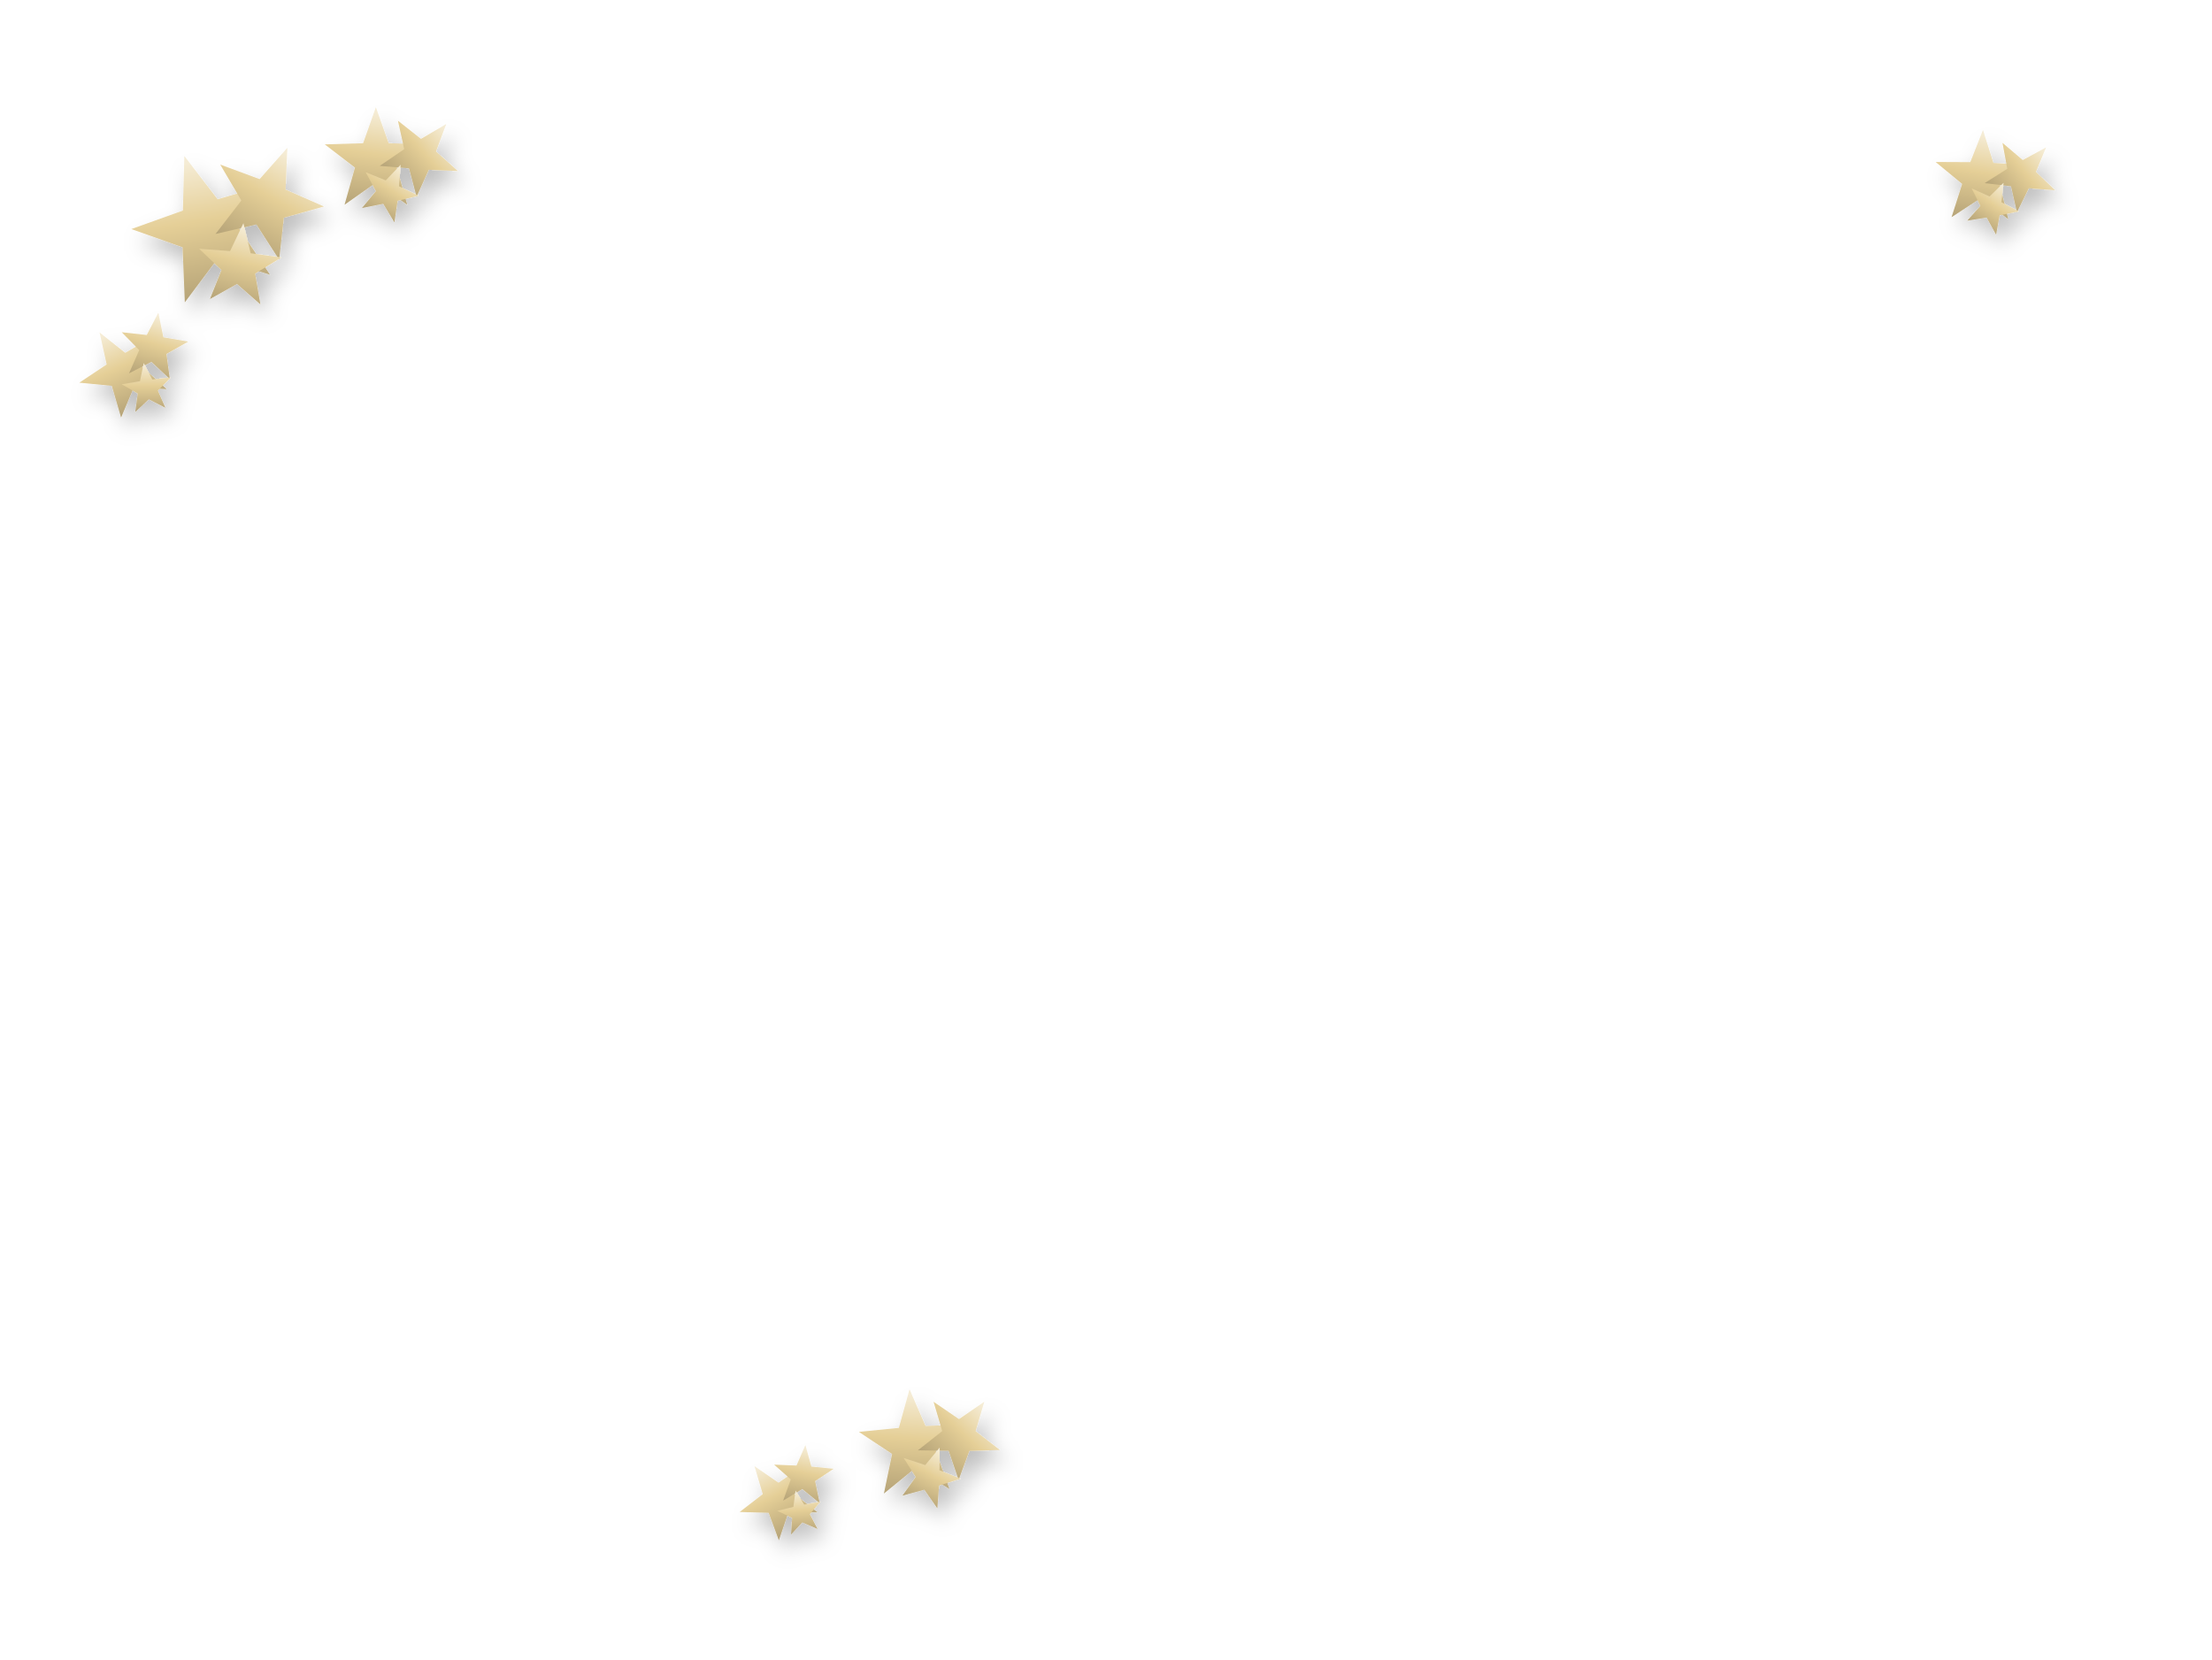
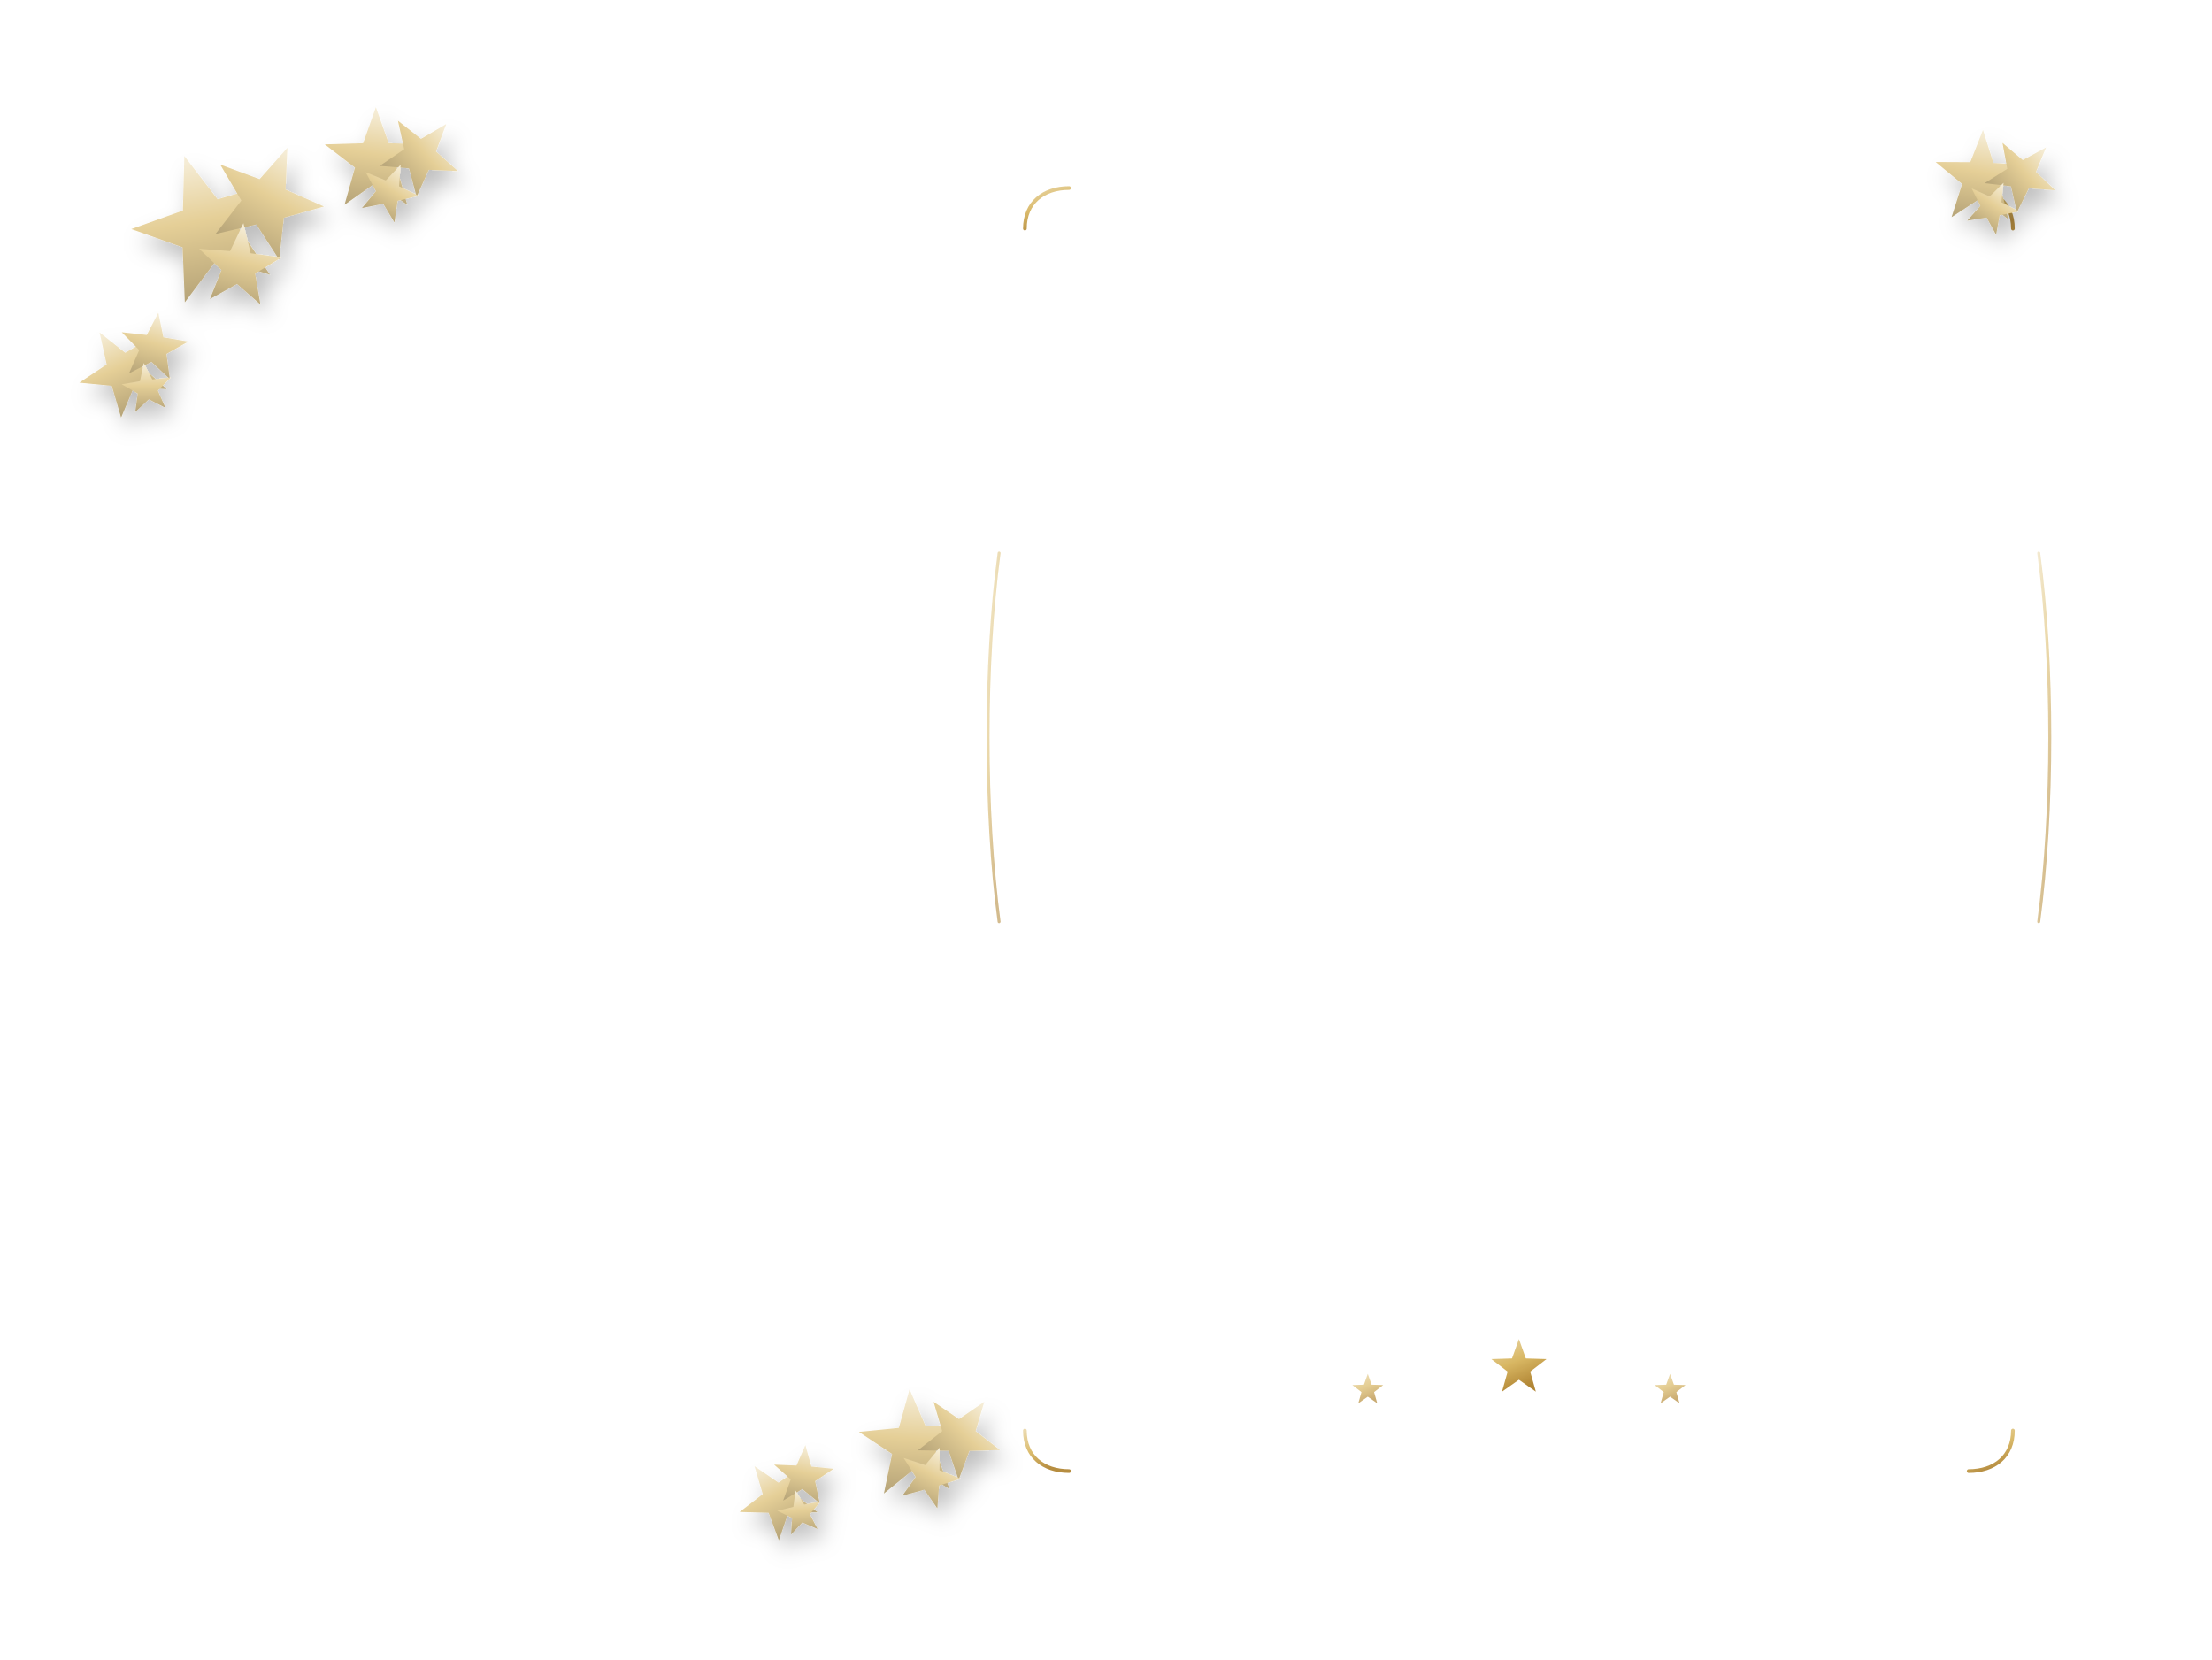
<svg xmlns="http://www.w3.org/2000/svg" viewBox="0 0 1200 900" width="1200" height="900">
  <defs>
    <linearGradient id="pt" x1="0" y1="1" x2="0.15" y2="0">
      <stop offset="0%" stop-color="#b3a176" />
      <stop offset="58%" stop-color="#e5cf97" />
      <stop offset="100%" stop-color="#f5ecd5" />
    </linearGradient>
    <symbol id="mot" viewBox="-50 -50 100 100">
      <path d="M0,-46 L11,-15 L44,-14 L18,6 L27,38 L0,19 L-27,38 L-18,6 L-44,-14 L-11,-15 Z" />
    </symbol>
    <symbol id="dec" viewBox="-100 -100 200 200">
      <g fill="url(#pt)" color="#a9791f">
        <use href="#mot" x="-50" y="-50" width="100" height="100" transform="translate(-22,10) rotate(-18) scale(1.5)" />
        <use href="#mot" x="-50" y="-50" width="100" height="100" transform="translate(30,-14) rotate(22) scale(1.15)" />
        <use href="#mot" x="-50" y="-50" width="100" height="100" transform="translate(6,44) rotate(6) scale(0.85)" />
      </g>
    </symbol>
+     <linearGradient id="pnl" x1="0" y1="0" x2="0.4" y2="1">
+       <stop offset="0%" stop-color="#e7d3a0" />
+       <stop offset="52%" stop-color="#d4af52" />
+       <stop offset="100%" stop-color="#a9791f" />
+     </linearGradient>
+     <symbol id="pmo" viewBox="-50 -50 100 100">
+       <path d="M0,-46 L11,-15 L44,-14 L18,6 L27,38 L0,19 L-27,38 L-18,6 L-44,-14 L-11,-15 Z" />
+     </symbol>
    <filter id="dr" x="-26%" y="-26%" width="154%" height="154%">
      <feDropShadow dx="4" dy="7" stdDeviation="6" flood-color="#000000" flood-opacity="0.26" />
    </filter>
  </defs>
+   <g fill="none" stroke="url(#pnl)" stroke-linecap="round" opacity="0.85">
+     <path d="M556,124 C556,110 566,102 580,102" stroke-width="2" />
+     <path d="M1092,124 C1092,110 1082,102 1068,102" stroke-width="2" />
+     <path d="M556,776 C556,790 566,798 580,798" stroke-width="2" />
+     <path d="M1092,776 C1092,790 1082,798 1068,798" stroke-width="2" />
+     <path d="M542,300 C534,360 534,440 542,500" stroke-width="1.6" opacity="0.6" />
+     <path d="M1106,300 C1114,360 1114,440 1106,500" stroke-width="1.6" opacity="0.6" />
+   </g>
+   <g fill="url(#pnl)" opacity="0.9">
+     <use href="#pmo" x="-50" y="-50" width="100" height="100" transform="translate(824,742) scale(0.34)" />
+     <use href="#pmo" x="-50" y="-50" width="100" height="100" transform="translate(742,754) scale(0.19)" opacity="0.7" />
+     <use href="#pmo" x="-50" y="-50" width="100" height="100" transform="translate(906,754) scale(0.19)" opacity="0.7" />
+   </g>
  <g filter="url(#dr)">
    <use href="#dec" x="-100" y="-100" width="200" height="200" transform="translate(126,118) scale(0.6)" />
    <use href="#dec" x="-100" y="-100" width="200" height="200" transform="translate(214,86) rotate(18) scale(0.42)" />
    <use href="#dec" x="-100" y="-100" width="200" height="200" transform="translate(74,196) rotate(-14) scale(0.36)" />
    <use href="#dec" x="-100" y="-100" width="200" height="200" transform="translate(506,782) rotate(14) scale(0.44)" />
    <use href="#dec" x="-100" y="-100" width="200" height="200" transform="translate(428,808) rotate(-18) scale(0.32)" />
    <use href="#dec" x="-100" y="-100" width="200" height="200" transform="translate(1084,96) rotate(20) scale(0.38)" />
  </g>
</svg>
